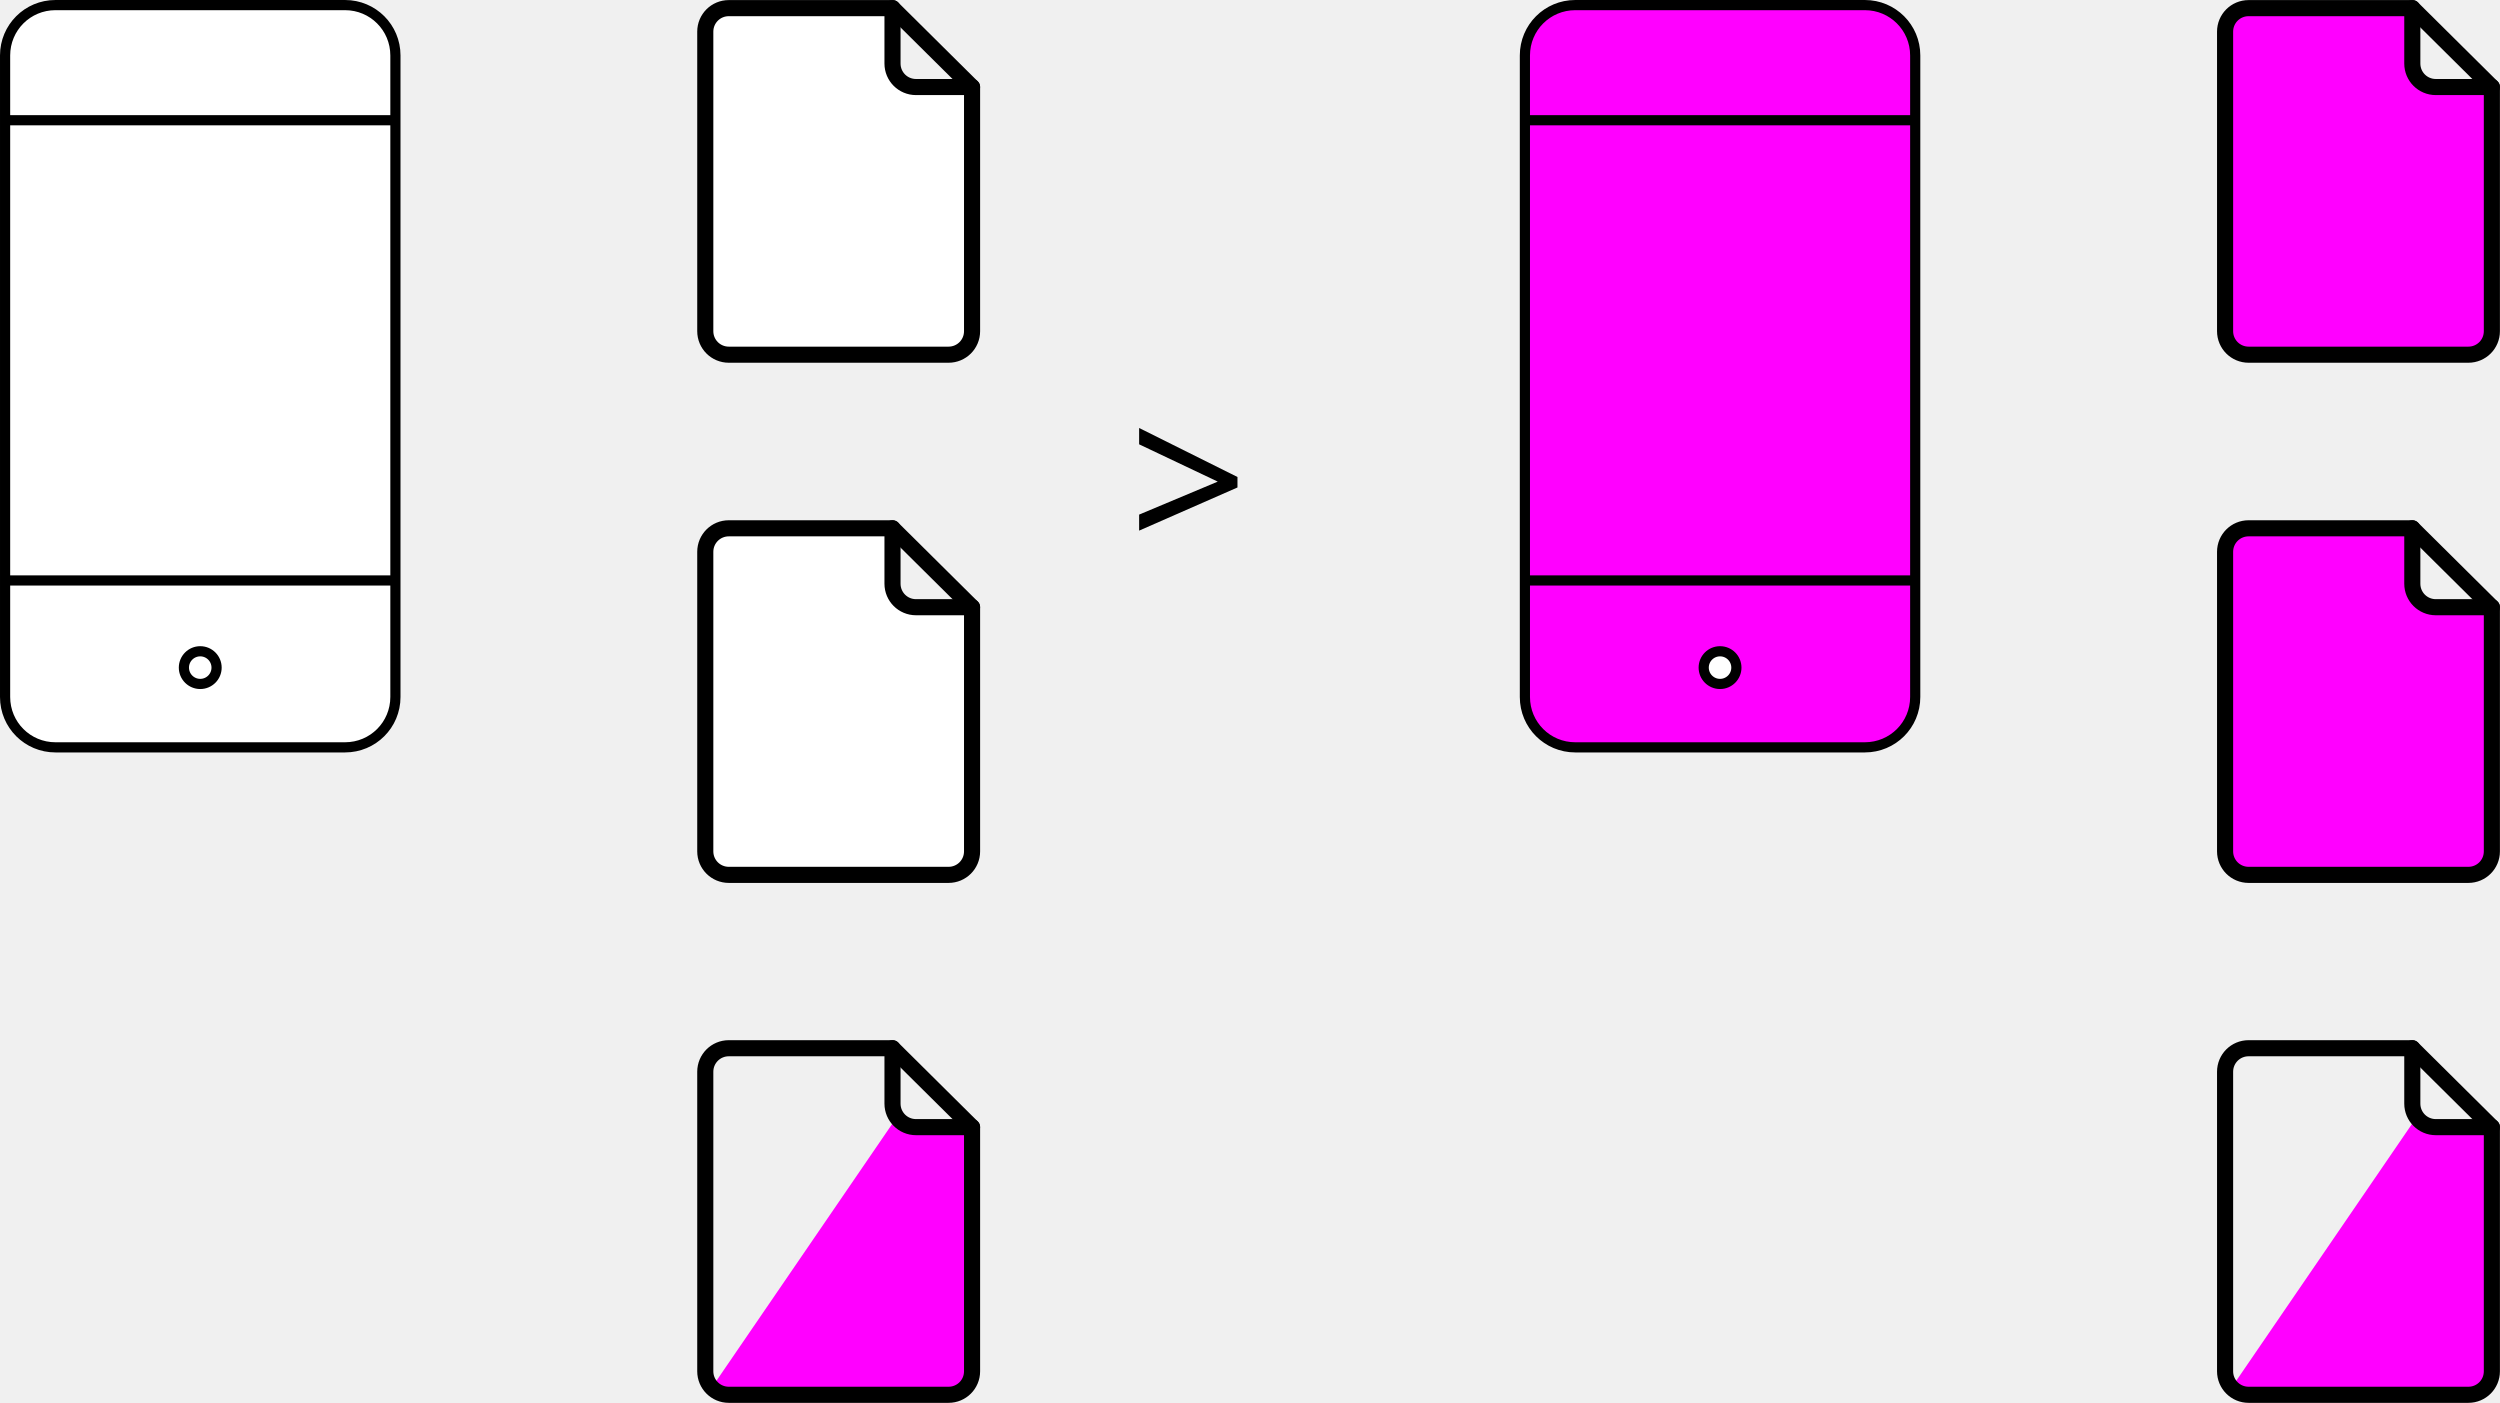
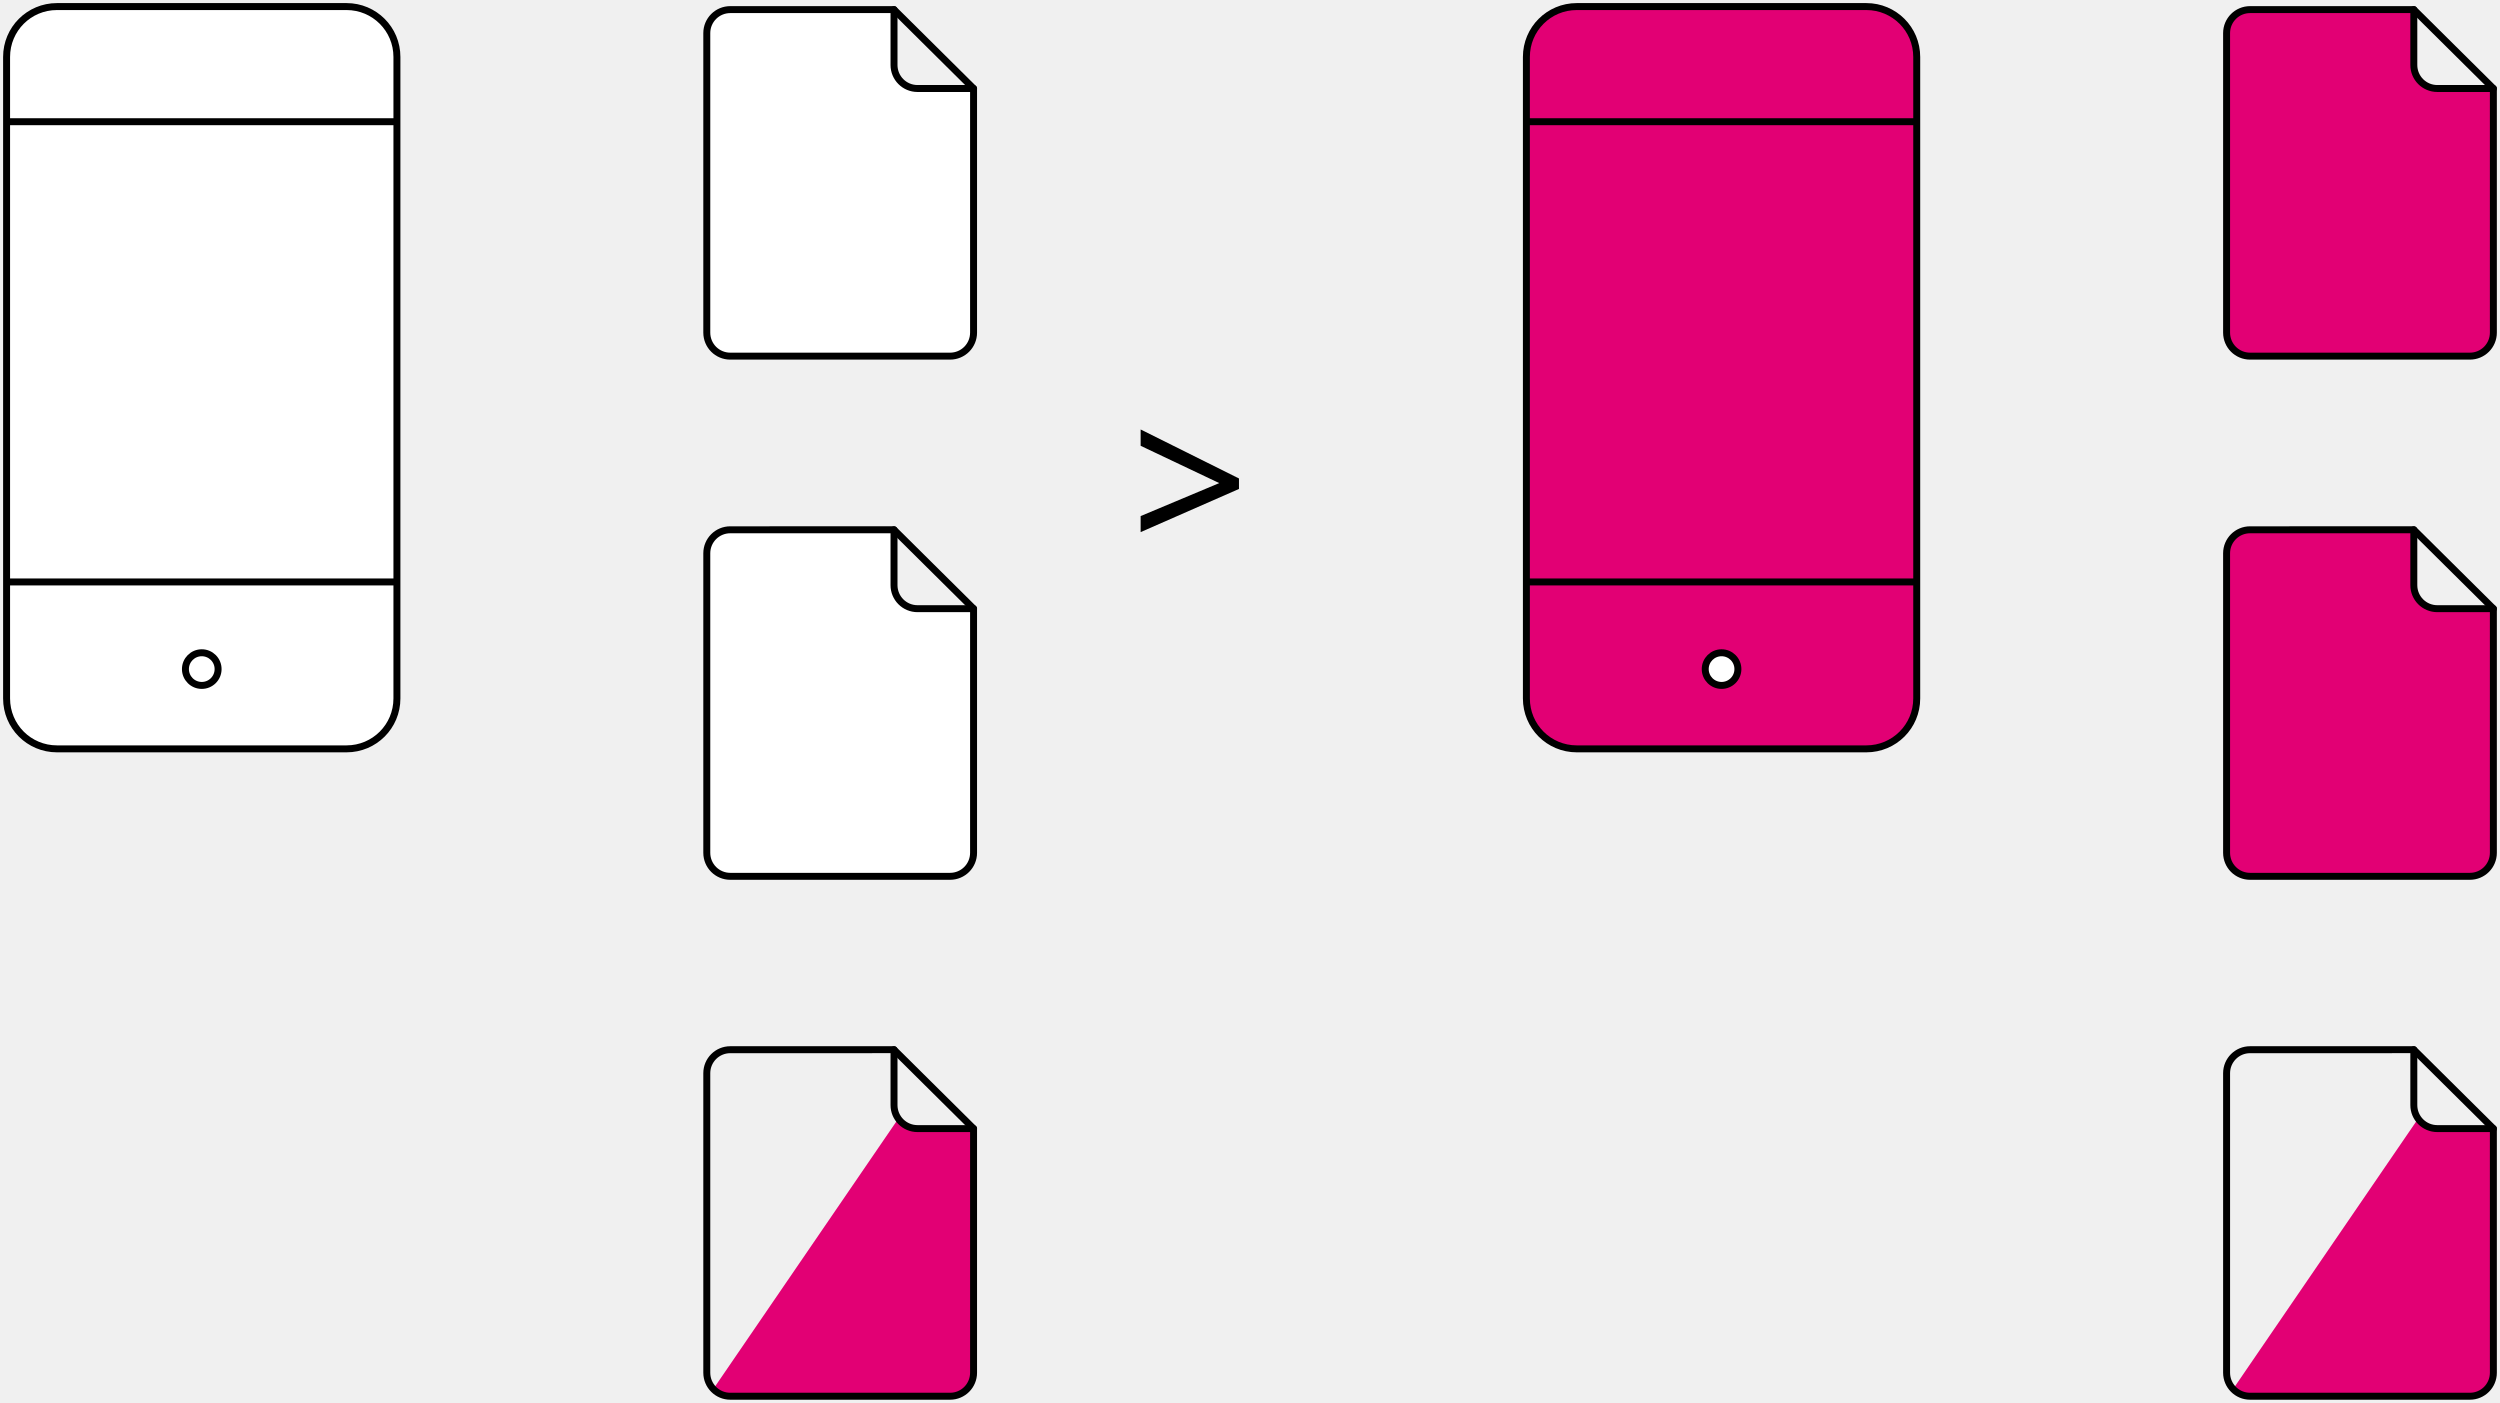
<svg xmlns="http://www.w3.org/2000/svg" id="svg9517" version="1.1" viewBox="0 0 126.717 71.105" height="71.105mm" width="126.717mm">
  <defs id="defs9511" />
-   <g transform="translate(137.4419,12.20747)" id="layer1">
-     <g id="transactional-migration" transform="translate(-250.1365,93.64547)">
-       <g transform="matrix(0.7303724,0,0,0.7303724,64.38804,-143.7255)" id="g4946-3-4-6">
-         <path id="rect4897-5-7-7" d="m 69.989,52.207 h 20.096 c 1.937,0 3.496,1.559 3.496,3.496 v 44.52 c 0,1.937 -1.559,3.496 -3.496,3.496 H 69.989 c -1.937,0 -3.496,-1.559 -3.496,-3.496 V 55.703 c 0,-1.937 1.559,-3.496 3.496,-3.496 z" style="fill:#ffffff;stroke:#000000;stroke-width:0.706;stroke-miterlimit:4;stroke-dasharray:none;stroke-opacity:1" />
-         <path id="path4899-6-8-3" d="m 81.17,98.185 a 1.134,1.134 0 0 1 -1.134,1.134 1.134,1.134 0 0 1 -1.134,-1.134 1.134,1.134 0 0 1 1.134,-1.134 1.134,1.134 0 0 1 1.134,1.134 z" style="fill:#ffffff;stroke:#000000;stroke-width:0.706;stroke-miterlimit:4;stroke-dasharray:none;stroke-opacity:1" />
-         <path style="fill:none;stroke:#000000;stroke-width:0.706;stroke-linecap:butt;stroke-linejoin:miter;stroke-miterlimit:4;stroke-dasharray:none;stroke-opacity:1" d="M 66.492,92.137 H 93.581" id="path4901-2-4-6" />
-         <path style="fill:none;stroke:#000000;stroke-width:0.706;stroke-linecap:butt;stroke-linejoin:miter;stroke-miterlimit:4;stroke-dasharray:none;stroke-opacity:1" d="M 66.492,60.198 H 93.581" id="path4903-9-5-5" />
-       </g>
-       <g transform="matrix(0.341003,0,0,0.341003,147.0035,-97.48963)" id="g4940-0-1-4">
-         <path style="fill:#ffffff;stroke:#000000;stroke-width:9.045;stroke-linecap:round;stroke-linejoin:round;stroke-miterlimit:4;stroke-dasharray:none;stroke-opacity:1" d="m 29.168,204.102 c -7.321,0 -13.215,5.894 -13.215,13.215 v 168.264 c 0,7.321 5.894,13.215 13.215,13.215 H 152.619 c 7.321,0 13.213,-5.894 13.213,-13.215 V 248.433 h -31.482 c -7.321,0 -13.215,-5.892 -13.215,-13.213 v -31.118 z" id="rect4897-6-9-0-8" transform="scale(0.2645833)" />
-         <path style="fill:none;stroke:#000000;stroke-width:2.393;stroke-linecap:round;stroke-linejoin:round;stroke-miterlimit:4;stroke-dasharray:none;stroke-opacity:1" d="M 32.05,54.002 43.876,65.731" id="path4936-3-6-1" />
-       </g>
-       <g transform="matrix(0.341003,0,0,0.341003,147.0035,-123.8556)" id="g4940-6-3-2">
-         <path style="fill:#ffffff;stroke:#000000;stroke-width:9.045;stroke-linecap:round;stroke-linejoin:round;stroke-miterlimit:4;stroke-dasharray:none;stroke-opacity:1" d="m 29.168,204.102 c -7.321,0 -13.215,5.894 -13.215,13.215 v 168.264 c 0,7.321 5.894,13.215 13.215,13.215 H 152.619 c 7.321,0 13.213,-5.894 13.213,-13.215 V 248.433 h -31.482 c -7.321,0 -13.215,-5.892 -13.215,-13.213 v -31.118 z" id="rect4897-6-0-2-9" transform="scale(0.2645833)" />
-         <path style="fill:none;stroke:#000000;stroke-width:2.393;stroke-linecap:round;stroke-linejoin:round;stroke-miterlimit:4;stroke-dasharray:none;stroke-opacity:1" d="M 32.05,54.002 43.876,65.731" id="path4936-6-0-3" />
-       </g>
-       <g transform="matrix(0.7303724,0,0,0.7303724,141.4221,-143.7255)" id="g4946-3-4-6-67" style="fill:#ff00ff;fill-opacity:1">
-         <path id="rect4897-5-7-7-53" d="m 69.989,52.207 h 20.096 c 1.937,0 3.496,1.559 3.496,3.496 v 44.52 c 0,1.937 -1.559,3.496 -3.496,3.496 H 69.989 c -1.937,0 -3.496,-1.559 -3.496,-3.496 V 55.703 c 0,-1.937 1.559,-3.496 3.496,-3.496 z" style="fill:#ff00ff;fill-opacity:1;stroke:#000000;stroke-width:0.706;stroke-miterlimit:4;stroke-dasharray:none;stroke-opacity:1" />
-         <path id="path4899-6-8-3-5" d="m 81.17,98.185 a 1.134,1.134 0 0 1 -1.134,1.134 1.134,1.134 0 0 1 -1.134,-1.134 1.134,1.134 0 0 1 1.134,-1.134 1.134,1.134 0 0 1 1.134,1.134 z" style="fill:#ffffff;fill-opacity:1;stroke:#000000;stroke-width:0.706;stroke-miterlimit:4;stroke-dasharray:none;stroke-opacity:1" />
-         <path style="fill:#ff00ff;fill-opacity:1;stroke:#000000;stroke-width:0.706;stroke-linecap:butt;stroke-linejoin:miter;stroke-miterlimit:4;stroke-dasharray:none;stroke-opacity:1" d="M 66.492,92.137 H 93.581" id="path4901-2-4-6-6" />
-         <path style="fill:#ff00ff;fill-opacity:1;stroke:#000000;stroke-width:0.706;stroke-linecap:butt;stroke-linejoin:miter;stroke-miterlimit:4;stroke-dasharray:none;stroke-opacity:1" d="M 66.492,60.198 H 93.581" id="path4903-9-5-5-29" />
-       </g>
-       <g transform="matrix(0.341003,0,0,0.341003,224.0376,-97.48963)" id="g4940-0-1-4-0" style="fill:#ff00ff;fill-opacity:1">
-         <path style="fill:#ff00ff;fill-opacity:1;stroke:#000000;stroke-width:9.045;stroke-linecap:round;stroke-linejoin:round;stroke-miterlimit:4;stroke-dasharray:none;stroke-opacity:1" d="m 29.168,204.102 c -7.321,0 -13.215,5.894 -13.215,13.215 v 168.264 c 0,7.321 5.894,13.215 13.215,13.215 H 152.619 c 7.321,0 13.213,-5.894 13.213,-13.215 V 248.433 h -31.482 c -7.321,0 -13.215,-5.892 -13.215,-13.213 v -31.118 z" id="rect4897-6-9-0-8-9" transform="scale(0.2645833)" />
-         <path style="fill:#ff00ff;fill-opacity:1;stroke:#000000;stroke-width:2.393;stroke-linecap:round;stroke-linejoin:round;stroke-miterlimit:4;stroke-dasharray:none;stroke-opacity:1" d="M 32.05,54.002 43.876,65.731" id="path4936-3-6-1-3" />
-       </g>
-       <g transform="matrix(0.341003,0,0,0.341003,224.0376,-123.8556)" id="g4940-6-3-2-6" style="fill:#ff00ff;fill-opacity:1">
-         <path style="fill:#ff00ff;fill-opacity:1;stroke:#000000;stroke-width:9.045;stroke-linecap:round;stroke-linejoin:round;stroke-miterlimit:4;stroke-dasharray:none;stroke-opacity:1" d="m 29.168,204.102 c -7.321,0 -13.215,5.894 -13.215,13.215 v 168.264 c 0,7.321 5.894,13.215 13.215,13.215 H 152.619 c 7.321,0 13.213,-5.894 13.213,-13.215 V 248.433 h -31.482 c -7.321,0 -13.215,-5.892 -13.215,-13.213 v -31.118 z" id="rect4897-6-0-2-9-0" transform="scale(0.2645833)" />
-         <path style="fill:#ff00ff;fill-opacity:1;stroke:#000000;stroke-width:2.393;stroke-linecap:round;stroke-linejoin:round;stroke-miterlimit:4;stroke-dasharray:none;stroke-opacity:1" d="M 32.05,54.002 43.876,65.731" id="path4936-6-0-3-6" />
-       </g>
-       <g transform="translate(-5.03403,-317.3656)" id="g8785-9">
-         <path id="rect4897-6-9-0-8-0-4-2-6-2" d="m 163.185,268.138 -10e-4,0.003 -9.376,13.701 c 0.217,0.226 0.521,0.369 0.86,0.369 h 11.138 c 0.66,0 1.192,-0.532 1.192,-1.193 v -12.374 h -2.841 c -0.404,0 -0.758,-0.2 -0.974,-0.506 z" style="fill:#ff00ff;fill-opacity:1;stroke:none;stroke-width:0.816;stroke-linecap:round;stroke-linejoin:round;stroke-miterlimit:4;stroke-dasharray:none;stroke-opacity:1" />
-         <g style="fill:none;fill-opacity:1" id="g4940-0-1-4-1-8-8-5" transform="matrix(0.341003,0,0,0.341003,152.0376,246.2293)">
-           <path transform="scale(0.2645833)" id="rect4897-6-9-0-8-0-9-2-7" d="m 29.168,204.102 c -7.321,0 -13.215,5.894 -13.215,13.215 v 168.264 c 0,7.321 5.894,13.215 13.215,13.215 H 152.619 c 7.321,0 13.213,-5.894 13.213,-13.215 V 248.433 h -31.482 c -7.321,0 -13.215,-5.892 -13.215,-13.213 v -31.118 z" style="fill:none;fill-opacity:1;stroke:#000000;stroke-width:9.045;stroke-linecap:round;stroke-linejoin:round;stroke-miterlimit:4;stroke-dasharray:none;stroke-opacity:1" />
-           <path id="path4936-3-6-1-6-2-9-4" d="M 32.05,54.002 43.876,65.731" style="fill:none;fill-opacity:1;stroke:#000000;stroke-width:2.393;stroke-linecap:round;stroke-linejoin:round;stroke-miterlimit:4;stroke-dasharray:none;stroke-opacity:1" />
-         </g>
-       </g>
-       <g transform="translate(72.00006,-317.3656)" id="g8785-9-9">
-         <path id="rect4897-6-9-0-8-0-4-2-6-2-9" d="m 163.185,268.138 -10e-4,0.003 -9.376,13.701 c 0.217,0.226 0.521,0.369 0.86,0.369 h 11.138 c 0.66,0 1.192,-0.532 1.192,-1.193 v -12.374 h -2.841 c -0.404,0 -0.758,-0.2 -0.974,-0.506 z" style="fill:#ff00ff;fill-opacity:1;stroke:none;stroke-width:0.816;stroke-linecap:round;stroke-linejoin:round;stroke-miterlimit:4;stroke-dasharray:none;stroke-opacity:1" />
-         <g style="fill:none;fill-opacity:1" id="g4940-0-1-4-1-8-8-5-4" transform="matrix(0.341003,0,0,0.341003,152.0376,246.2293)">
-           <path transform="scale(0.2645833)" id="rect4897-6-9-0-8-0-9-2-7-5" d="m 29.168,204.102 c -7.321,0 -13.215,5.894 -13.215,13.215 v 168.264 c 0,7.321 5.894,13.215 13.215,13.215 H 152.619 c 7.321,0 13.213,-5.894 13.213,-13.215 V 248.433 h -31.482 c -7.321,0 -13.215,-5.892 -13.215,-13.213 v -31.118 z" style="fill:none;fill-opacity:1;stroke:#000000;stroke-width:9.045;stroke-linecap:round;stroke-linejoin:round;stroke-miterlimit:4;stroke-dasharray:none;stroke-opacity:1" />
-           <path id="path4936-3-6-1-6-2-9-4-9" d="M 32.05,54.002 43.876,65.731" style="fill:none;fill-opacity:1;stroke:#000000;stroke-width:2.393;stroke-linecap:round;stroke-linejoin:round;stroke-miterlimit:4;stroke-dasharray:none;stroke-opacity:1" />
-         </g>
-       </g>
-       <text xml:space="preserve" style="font-style:normal;font-weight:normal;font-size:10.583px;line-height:1.25;font-family:sans-serif;letter-spacing:0px;word-spacing:0px;fill:#000000;fill-opacity:1;stroke:none;stroke-width:0.265" x="169.903" y="-77.721" id="text9297">
-         <tspan id="tspan9295" x="169.903" y="-77.721" style="stroke-width:0.265">&gt;</tspan>
-       </text>
-     </g>
+   <g transform="translate(-112.6182,105.9281)" id="g1653">
+     <path id="rect4897-5-7-7" d="m 115.506,-105.595 h 14.677 c 1.415,0 2.554,1.139 2.554,2.554 v 32.516 c 0,1.415 -1.139,2.554 -2.554,2.554 h -14.677 c -1.415,0 -2.554,-1.139 -2.554,-2.554 v -32.516 c 0,-1.415 1.139,-2.554 2.554,-2.554 z" style="fill:#ffffff;stroke:#000000;stroke-width:0.353;stroke-miterlimit:4;stroke-dasharray:none;stroke-opacity:1" />
+     <path id="path4899-6-8-3" d="m 123.673,-72.014 a 0.828,0.828 0 0 1 -0.828,0.828 0.828,0.828 0 0 1 -0.828,-0.828 0.828,0.828 0 0 1 0.828,-0.828 0.828,0.828 0 0 1 0.828,0.828 z" style="fill:#ffffff;stroke:#000000;stroke-width:0.353;stroke-miterlimit:4;stroke-dasharray:none;stroke-opacity:1" />
+     <path style="fill:none;stroke:#000000;stroke-width:0.353;stroke-linecap:butt;stroke-linejoin:miter;stroke-miterlimit:4;stroke-dasharray:none;stroke-opacity:1" d="m 112.952,-76.431 h 19.784" id="path4901-2-4-6" />
+     <path style="fill:none;stroke:#000000;stroke-width:0.353;stroke-linecap:butt;stroke-linejoin:miter;stroke-miterlimit:4;stroke-dasharray:none;stroke-opacity:1" d="m 112.952,-99.759 h 19.784" id="path4903-9-5-5" />
+     <path style="fill:#ffffff;stroke:#000000;stroke-width:0.353;stroke-linecap:round;stroke-linejoin:round;stroke-miterlimit:4;stroke-dasharray:none;stroke-opacity:1" d="m 149.635,-79.075 c -0.66,0 -1.192,0.532 -1.192,1.192 v 15.181 c 0,0.661 0.532,1.192 1.192,1.192 h 11.138 c 0.66,0 1.192,-0.532 1.192,-1.192 v -12.374 h -2.84 c -0.66,0 -1.192,-0.532 -1.192,-1.192 v -2.808 z" id="rect4897-6-9-0-8" />
+     <path style="fill:none;stroke:#000000;stroke-width:0.353;stroke-linecap:round;stroke-linejoin:round;stroke-miterlimit:4;stroke-dasharray:none;stroke-opacity:1" d="m 157.933,-79.075 4.033,4" id="path4936-3-6-1" />
+     <path style="fill:#ffffff;stroke:#000000;stroke-width:0.353;stroke-linecap:round;stroke-linejoin:round;stroke-miterlimit:4;stroke-dasharray:none;stroke-opacity:1" d="m 149.635,-105.441 c -0.66,0 -1.192,0.532 -1.192,1.192 v 15.181 c 0,0.661 0.532,1.192 1.192,1.192 h 11.138 c 0.66,0 1.192,-0.532 1.192,-1.192 v -12.374 h -2.84 c -0.66,0 -1.192,-0.532 -1.192,-1.192 v -2.808 z" id="rect4897-6-0-2-9" />
+     <path style="fill:none;stroke:#000000;stroke-width:0.353;stroke-linecap:round;stroke-linejoin:round;stroke-miterlimit:4;stroke-dasharray:none;stroke-opacity:1" d="m 157.933,-105.441 4.033,4" id="path4936-6-0-3" />
+     <path id="rect4897-5-7-7-53" d="m 192.54,-105.595 h 14.677 c 1.415,0 2.554,1.139 2.554,2.554 v 32.516 c 0,1.415 -1.139,2.554 -2.554,2.554 H 192.54 c -1.415,0 -2.554,-1.139 -2.554,-2.554 v -32.516 c 0,-1.415 1.139,-2.554 2.554,-2.554 z" style="fill:#e20074;fill-opacity:1;stroke:#000000;stroke-width:0.353;stroke-miterlimit:4;stroke-dasharray:none;stroke-opacity:1" />
+     <path id="path4899-6-8-3-5" d="m 200.707,-72.014 a 0.828,0.828 0 0 1 -0.828,0.828 0.828,0.828 0 0 1 -0.828,-0.828 0.828,0.828 0 0 1 0.828,-0.828 0.828,0.828 0 0 1 0.828,0.828 z" style="fill:#ffffff;fill-opacity:1;stroke:#000000;stroke-width:0.353;stroke-miterlimit:4;stroke-dasharray:none;stroke-opacity:1" />
+     <path style="fill:#e20074;fill-opacity:1;stroke:#000000;stroke-width:0.353;stroke-linecap:butt;stroke-linejoin:miter;stroke-miterlimit:4;stroke-dasharray:none;stroke-opacity:1" d="m 189.986,-76.431 h 19.784" id="path4901-2-4-6-6" />
+     <path style="fill:#e20074;fill-opacity:1;stroke:#000000;stroke-width:0.353;stroke-linecap:butt;stroke-linejoin:miter;stroke-miterlimit:4;stroke-dasharray:none;stroke-opacity:1" d="m 189.986,-99.759 h 19.784" id="path4903-9-5-5-29" />
+     <path style="fill:#e20074;fill-opacity:1;stroke:#000000;stroke-width:0.353;stroke-linecap:round;stroke-linejoin:round;stroke-miterlimit:4;stroke-dasharray:none;stroke-opacity:1" d="m 226.669,-79.075 c -0.66,0 -1.192,0.532 -1.192,1.192 v 15.181 c 0,0.661 0.532,1.192 1.192,1.192 h 11.138 c 0.66,0 1.192,-0.532 1.192,-1.192 v -12.374 h -2.84 c -0.66,0 -1.192,-0.532 -1.192,-1.192 v -2.808 z" id="rect4897-6-9-0-8-9" />
+     <path style="fill:#e20074;fill-opacity:1;stroke:#000000;stroke-width:0.353;stroke-linecap:round;stroke-linejoin:round;stroke-miterlimit:4;stroke-dasharray:none;stroke-opacity:1" d="m 234.967,-79.075 4.033,4" id="path4936-3-6-1-3" />
+     <path style="fill:#e20074;fill-opacity:1;stroke:#000000;stroke-width:0.353;stroke-linecap:round;stroke-linejoin:round;stroke-miterlimit:4;stroke-dasharray:none;stroke-opacity:1" d="m 226.669,-105.441 c -0.66,0 -1.192,0.532 -1.192,1.192 v 15.181 c 0,0.661 0.532,1.192 1.192,1.192 h 11.138 c 0.66,0 1.192,-0.532 1.192,-1.192 v -12.374 h -2.84 c -0.66,0 -1.192,-0.532 -1.192,-1.192 v -2.808 z" id="rect4897-6-0-2-9-0" />
+     <path style="fill:#e20074;fill-opacity:1;stroke:#000000;stroke-width:0.353;stroke-linecap:round;stroke-linejoin:round;stroke-miterlimit:4;stroke-dasharray:none;stroke-opacity:1" d="m 234.967,-105.441 4.033,4" id="path4936-6-0-3-6" />
+     <path id="rect4897-6-9-0-8-0-4-2-6-2" d="m 158.151,-49.228 -10e-4,0.003 -9.376,13.701 c 0.217,0.226 0.521,0.369 0.86,0.369 h 11.138 c 0.66,0 1.192,-0.532 1.192,-1.193 v -12.374 h -2.841 c -0.404,0 -0.758,-0.2 -0.974,-0.506 z" style="fill:#e20074;fill-opacity:1;stroke:none;stroke-width:0.353;stroke-linecap:round;stroke-linejoin:round;stroke-miterlimit:4;stroke-dasharray:none;stroke-opacity:1" />
+     <path style="fill:none;fill-opacity:1;stroke:#000000;stroke-width:0.353;stroke-linecap:round;stroke-linejoin:round;stroke-miterlimit:4;stroke-dasharray:none;stroke-opacity:1" d="m 149.635,-52.722 c -0.66,0 -1.192,0.532 -1.192,1.192 v 15.181 c 0,0.661 0.532,1.192 1.192,1.192 h 11.138 c 0.66,0 1.192,-0.532 1.192,-1.192 v -12.374 h -2.84 c -0.66,0 -1.192,-0.532 -1.192,-1.192 v -2.808 z" id="rect4897-6-9-0-8-0-9-2-7" />
+     <path style="fill:none;fill-opacity:1;stroke:#000000;stroke-width:0.353;stroke-linecap:round;stroke-linejoin:round;stroke-miterlimit:4;stroke-dasharray:none;stroke-opacity:1" d="m 157.933,-52.722 4.033,4" id="path4936-3-6-1-6-2-9-4" />
+     <path id="rect4897-6-9-0-8-0-4-2-6-2-9" d="m 235.185,-49.228 -0.001,0.003 -9.376,13.701 c 0.217,0.226 0.521,0.369 0.86,0.369 h 11.138 c 0.66,0 1.192,-0.532 1.192,-1.193 v -12.374 h -2.841 c -0.404,0 -0.758,-0.2 -0.974,-0.506 z" style="fill:#e20074;fill-opacity:1;stroke:none;stroke-width:0.353;stroke-linecap:round;stroke-linejoin:round;stroke-miterlimit:4;stroke-dasharray:none;stroke-opacity:1" />
+     <path style="fill:none;fill-opacity:1;stroke:#000000;stroke-width:0.353;stroke-linecap:round;stroke-linejoin:round;stroke-miterlimit:4;stroke-dasharray:none;stroke-opacity:1" d="m 226.669,-52.722 c -0.66,0 -1.192,0.532 -1.192,1.192 v 15.181 c 0,0.661 0.532,1.192 1.192,1.192 h 11.138 c 0.66,0 1.192,-0.532 1.192,-1.192 v -12.374 h -2.84 c -0.66,0 -1.192,-0.532 -1.192,-1.192 v -2.808 z" id="rect4897-6-9-0-8-0-9-2-7-5" />
+     <path style="fill:none;fill-opacity:1;stroke:#000000;stroke-width:0.353;stroke-linecap:round;stroke-linejoin:round;stroke-miterlimit:4;stroke-dasharray:none;stroke-opacity:1" d="m 234.967,-52.722 4.033,4" id="path4936-3-6-1-6-2-9-4-9" />
+     <text id="text9297" y="-77.721" x="169.903" style="font-style:normal;font-weight:normal;font-size:10.583px;line-height:1.25;font-family:sans-serif;letter-spacing:0px;word-spacing:0px;fill:#000000;fill-opacity:1;stroke:none;stroke-width:0.353;stroke-miterlimit:4;stroke-dasharray:none" xml:space="preserve">
+       <tspan style="stroke-width:0.353;stroke-miterlimit:4;stroke-dasharray:none" y="-77.721" x="169.903" id="tspan9295">&gt;</tspan>
+     </text>
  </g>
</svg>
